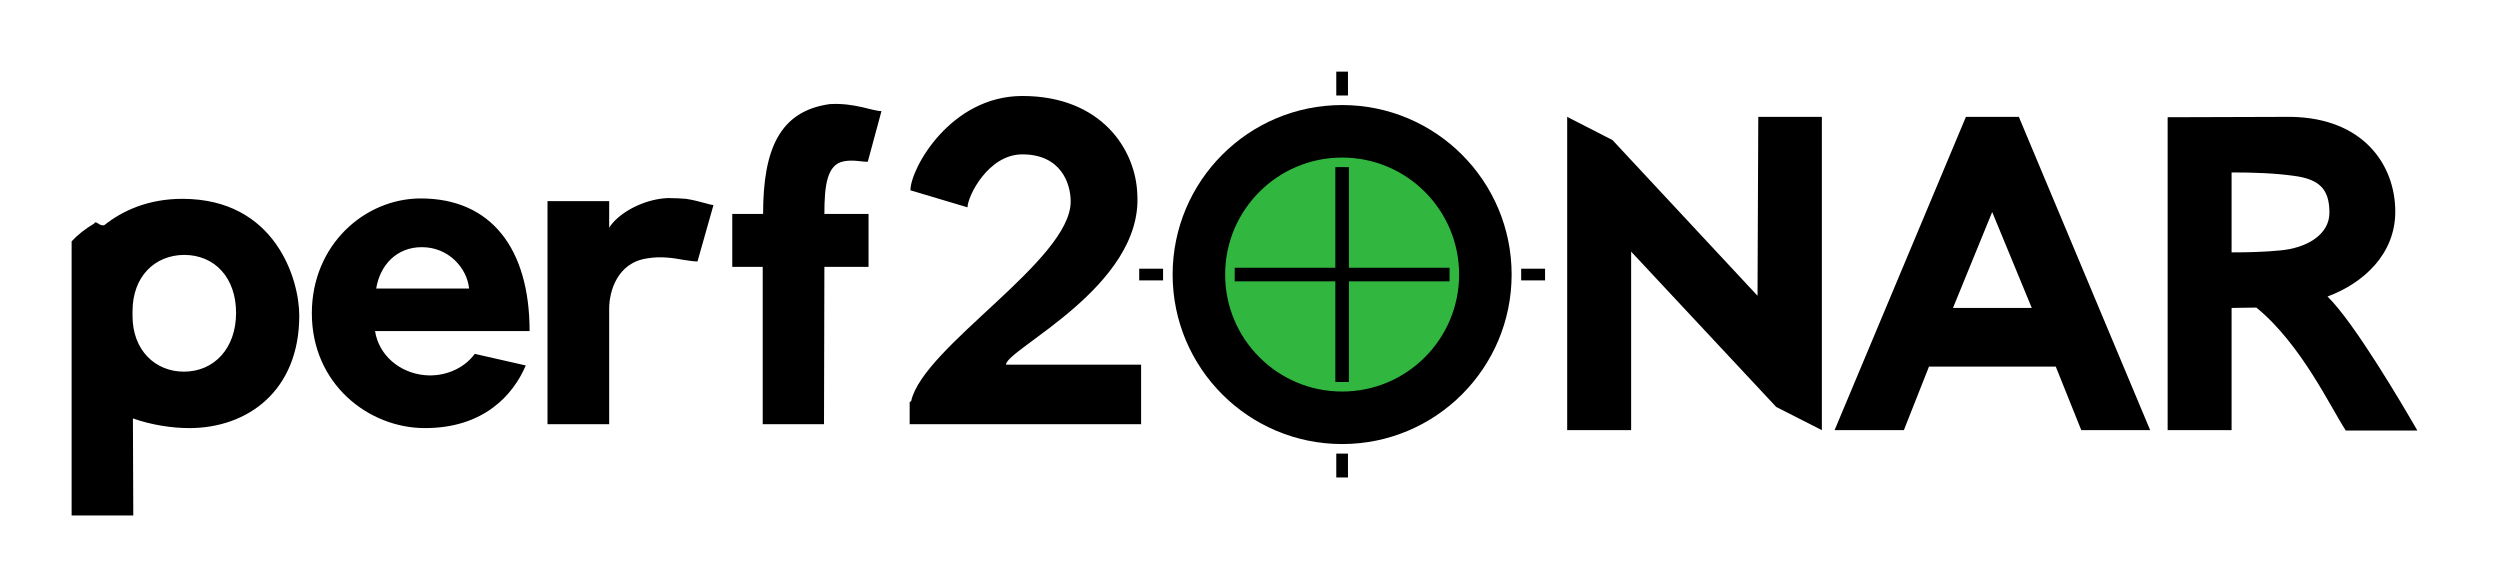
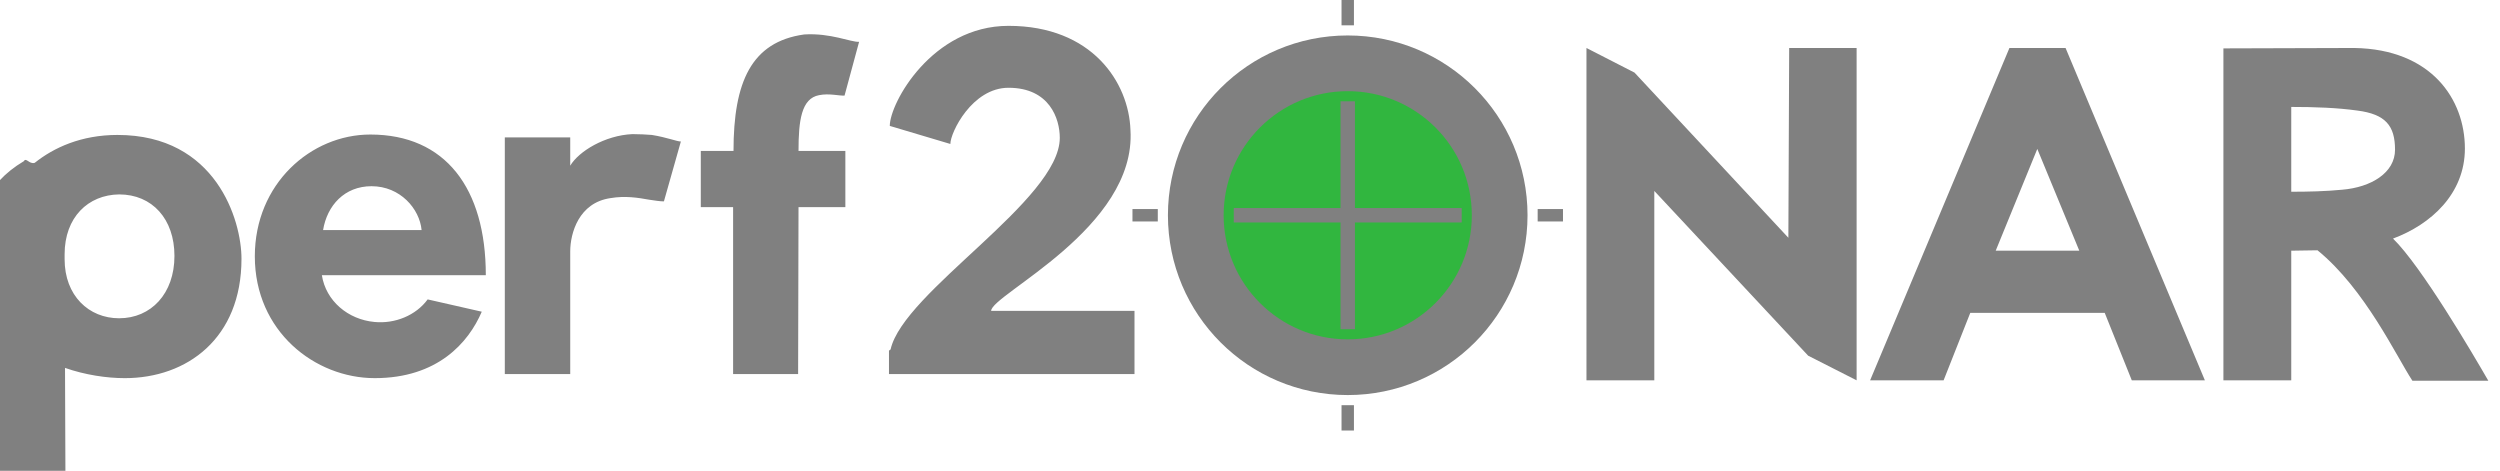
- <svg xmlns="http://www.w3.org/2000/svg" width="523.591mm" height="122.959mm" viewBox="0 0 523.591 122.959" version="1.1" id="svg8">
+ <svg xmlns="http://www.w3.org/2000/svg" width="493.591mm" height="92.959mm" viewBox="0 0 493.591 92.959" version="1.1" id="svg8">
  <defs id="defs2" />
-   <g id="layer4" style="display:inline" transform="translate(11.02208)">
+   <g id="layer4" style="display:inline" transform="translate(-3.977917,-15)">
    <circle transform="translate(187.5687,-139.5)" style="display:inline;opacity:1;fill:#31b63f;fill-opacity:1;fill-rule:nonzero;stroke:none;stroke-width:6;stroke-linecap:square;stroke-linejoin:miter;stroke-miterlimit:4;stroke-dasharray:none;stroke-dashoffset:0;stroke-opacity:1" id="path3715-3" cy="197.014" cx="82.479" r="30" />
  </g>
-   <g id="layer1" transform="translate(198.5908,-139.5)" style="display:inline">
-     <circle style="opacity:1;fill:none;fill-opacity:1;fill-rule:nonzero;stroke:#000000;stroke-width:11;stroke-linecap:square;stroke-linejoin:miter;stroke-miterlimit:4;stroke-dasharray:none;stroke-dashoffset:0;stroke-opacity:1" id="path3715" cy="197" cx="82.5" r="30" />
-     <path style="fill:none;fill-rule:evenodd;stroke:#000000;stroke-width:2.846;stroke-linecap:butt;stroke-linejoin:miter;stroke-miterlimit:4;stroke-dasharray:none;stroke-opacity:1" d="m 105,197 h -45" id="path4522" />
-     <path style="fill:none;fill-rule:evenodd;stroke:#000000;stroke-width:2.846;stroke-linecap:butt;stroke-linejoin:miter;stroke-miterlimit:4;stroke-dasharray:none;stroke-opacity:1" d="m 82.5,219.5 v -45" id="path4522-6" />
-     <path style="fill:none;fill-rule:evenodd;stroke:#000000;stroke-width:2.45;stroke-linecap:butt;stroke-linejoin:miter;stroke-miterlimit:4;stroke-dasharray:none;stroke-opacity:1" d="m 82.5,239.5 v -5" id="path4522-6-7" />
-     <path style="fill:none;fill-rule:evenodd;stroke:#000000;stroke-width:2.449;stroke-linecap:butt;stroke-linejoin:miter;stroke-miterlimit:4;stroke-dasharray:none;stroke-opacity:1" d="M 82.5,159.5 V 154.5" id="path4522-6-7-3" />
-     <path style="fill:none;fill-rule:evenodd;stroke:#000000;stroke-width:2.449;stroke-linecap:butt;stroke-linejoin:miter;stroke-miterlimit:4;stroke-dasharray:none;stroke-opacity:1" d="m 40,197 h 5" id="path4522-6-7-3-5" />
-     <path style="fill:none;fill-rule:evenodd;stroke:#000000;stroke-width:2.45;stroke-linecap:butt;stroke-linejoin:miter;stroke-miterlimit:4;stroke-dasharray:none;stroke-opacity:1" d="M 120,197 H 125" id="path4522-6-7-3-5-6" />
-     <text xml:space="preserve" style="font-style:normal;font-variant:normal;font-weight:normal;font-stretch:normal;line-height:0%;font-family:sans-serif;-inkscape-font-specification:'sans-serif, Normal';text-align:start;letter-spacing:0px;word-spacing:0px;writing-mode:lr-tb;text-anchor:start;fill:#000000;fill-opacity:1;stroke:none;stroke-width:0.265px;stroke-linecap:butt;stroke-linejoin:miter;stroke-opacity:1" x="310" y="219.5" id="text4725">
+   <g id="layer1" transform="translate(183.5908,-154.5)" style="display:inline">
+     <circle style="opacity:1;fill:none;fill-opacity:1;fill-rule:nonzero;stroke:#808080;stroke-width:11;stroke-linecap:square;stroke-linejoin:miter;stroke-miterlimit:4;stroke-dasharray:none;stroke-dashoffset:0;stroke-opacity:1" id="path3715" cy="197" cx="82.5" r="30" />
+     <path style="fill:none;fill-rule:evenodd;stroke:#808080;stroke-width:2.846;stroke-linecap:butt;stroke-linejoin:miter;stroke-miterlimit:4;stroke-dasharray:none;stroke-opacity:1" d="m 105,197 h -45" id="path4522" />
+     <path style="fill:none;fill-rule:evenodd;stroke:#808080;stroke-width:2.846;stroke-linecap:butt;stroke-linejoin:miter;stroke-miterlimit:4;stroke-dasharray:none;stroke-opacity:1" d="m 82.5,219.5 v -45" id="path4522-6" />
+     <path style="fill:none;fill-rule:evenodd;stroke:#808080;stroke-width:2.45;stroke-linecap:butt;stroke-linejoin:miter;stroke-miterlimit:4;stroke-dasharray:none;stroke-opacity:1" d="m 82.5,239.5 v -5" id="path4522-6-7" />
+     <path style="fill:none;fill-rule:evenodd;stroke:#808080;stroke-width:2.449;stroke-linecap:butt;stroke-linejoin:miter;stroke-miterlimit:4;stroke-dasharray:none;stroke-opacity:1" d="M 82.5,159.5 V 154.5" id="path4522-6-7-3" />
+     <path style="fill:none;fill-rule:evenodd;stroke:#808080;stroke-width:2.449;stroke-linecap:butt;stroke-linejoin:miter;stroke-miterlimit:4;stroke-dasharray:none;stroke-opacity:1" d="m 40,197 h 5" id="path4522-6-7-3-5" />
+     <path style="fill:none;fill-rule:evenodd;stroke:#808080;stroke-width:2.45;stroke-linecap:butt;stroke-linejoin:miter;stroke-miterlimit:4;stroke-dasharray:none;stroke-opacity:1" d="M 120,197 H 125" id="path4522-6-7-3-5-6" />
+     <text xml:space="preserve" style="font-style:normal;font-variant:normal;font-weight:normal;font-stretch:normal;line-height:0%;font-family:sans-serif;-inkscape-font-specification:'sans-serif, Normal';text-align:start;letter-spacing:0px;word-spacing:0px;writing-mode:lr-tb;text-anchor:start;fill:#808080;fill-opacity:1;stroke:none;stroke-width:0.265px;stroke-linecap:butt;stroke-linejoin:miter;stroke-opacity:1" x="310" y="219.5" id="text4725">
      <tspan id="tspan4723" x="310" y="219.5" style="font-size:70.555px;line-height:1.25;stroke-width:0.265px"> </tspan>
    </text>
  </g>
-   <g id="layer3" style="display:inline" transform="translate(10.87047)">
-     <path style="font-size:80.348px;line-height:125%;font-family:'Rabbid Highway Sign II';-inkscape-font-specification:'Rabbid Highway Sign II, Normal';text-align:end;letter-spacing:0px;word-spacing:0px;text-anchor:end;stroke-width:0.267px" d="m 17.017,65.667 v -0.964 c 0,-7.231 4.66,-11.651 10.847,-11.731 6.589,0 11.008,4.821 11.008,12.052 0,7.392 -4.66,12.213 -11.008,12.213 -6.026,0 -10.847,-4.419 -10.847,-11.57 z m 10.526,-24.346 c -7.231,0 -12.695,2.491 -16.471,5.464 C 9.947,47.106 9.384,45.66 8.902,46.463 6.974,47.588 5.367,48.874 4.162,50.159 V 107.126 H 17.178 l -0.08,-20.167 c 3.937,1.366 8.276,2.009 11.892,2.009 12.374,0 23.221,-7.794 23.221,-23.381 0,-7.553 -5.062,-24.265 -24.667,-24.265 z m 40.901,18.641 c 0.803,-4.821 4.258,-8.597 9.642,-8.597 5.705,0 9.561,4.419 9.963,8.597 z m 20.81,13.579 c -2.33,3.134 -6.508,4.821 -10.606,4.419 -5.223,-0.482 -9.642,-4.098 -10.445,-9.16 h 32.621 c 0,-17.034 -8.035,-27.559 -22.98,-27.559 -11.811,0 -22.98,9.642 -22.98,23.863 0,14.704 11.972,23.863 23.863,23.863 12.454,0 18.641,-6.91 21.292,-13.016 z M 117.62,41.803 H 104.604 v 46.361 h 13.016 v -24.024 c 0,-3.535 1.687,-9.561 8.035,-10.445 2.893,-0.482 5.464,-0.08 7.713,0.321 1.125,0.161 2.089,0.321 2.893,0.321 l 3.375,-11.731 c -0.803,0 -2.732,-0.803 -5.785,-1.286 -1.125,-0.08 -2.41,-0.161 -3.857,-0.161 -5.464,0.241 -10.686,3.375 -12.374,6.187 z m 32.487,2.651 h -6.508 v 11.008 h 6.428 v 32.702 h 12.936 l 0.08,-32.702 h 9.32 v -11.008 h -9.32 c 0,-5.946 0.562,-10.285 4.098,-10.927 2.009,-0.402 4.017,0.161 5.062,0.08 l 2.893,-10.526 c -1.687,0.08 -5.624,-1.768 -10.927,-1.446 -10.526,1.446 -14.061,9.32 -14.061,22.819 z m 54.717,-12.374 c 8.196,0 10.204,6.106 10.204,9.803 0,12.213 -31.095,30.131 -33.666,41.46 -0.241,0.161 -0.321,0.241 -0.321,0.241 v 4.58 h 48.852 V 75.79 h -28.524 c 0,-3.214 28.925,-16.23 27.72,-35.434 -0.321,-9.32 -7.633,-20.408 -24.265,-20.408 -15.186,0 -23.622,15.105 -23.622,19.605 l 12.052,3.535 c 0,-2.25 4.339,-11.008 11.57,-11.008 z" id="text4651-0" transform="scale(0.9922901,1.00777)" aria-label="perf2" />
-     <path style="font-size:79.728px;line-height:1.25;font-family:'Rabbid Highway Sign II';-inkscape-font-specification:'Rabbid Highway Sign II, Normal';letter-spacing:0px;word-spacing:0px;stroke-width:0.265px" d="m 317.356,90.089 h 13.394 V 52.697 l 30.376,32.529 9.567,4.863 V 24.473 h -13.315 l -0.159,37.472 -30.376,-32.609 -9.488,-4.863 z m 94.591,-65.616 h -11.082 l -27.506,65.616 h 14.51 l 5.262,-13.315 h 26.549 l 5.342,13.315 h 14.431 z m 2.711,40.023 h -16.504 l 8.212,-20.091 z M 443.112,24.553 V 90.089 h 13.394 V 64.496 c 1.515,0 3.349,-0.08 5.182,-0.08 9.408,7.654 15.627,21.048 18.736,25.752 h 14.989 C 492.383,84.907 482.178,67.526 476.597,62.105 c 7.494,-2.79 14.192,-8.85 14.192,-17.779 0,-9.727 -6.617,-19.613 -21.845,-19.852 z m 13.394,28.303 V 36.113 c 4.624,0 9.089,0.159 13.075,0.718 5.501,0.718 7.415,2.95 7.415,7.734 0,4.544 -4.704,7.415 -10.444,7.893 -3.269,0.319 -6.697,0.399 -10.046,0.399 z" id="text4651" aria-label="NAR" />
+   <g id="layer3" style="display:inline" transform="translate(-4.129527,-15)">
+     <path style="font-size:80.348px;line-height:125%;font-family:'Rabbid Highway Sign II';-inkscape-font-specification:'Rabbid Highway Sign II, Normal';text-align:end;letter-spacing:0px;word-spacing:0px;text-anchor:end;fill:#808080;stroke-width:0.267px" d="m 17.017,65.667 v -0.964 c 0,-7.231 4.66,-11.651 10.847,-11.731 6.589,0 11.008,4.821 11.008,12.052 0,7.392 -4.66,12.213 -11.008,12.213 -6.026,0 -10.847,-4.419 -10.847,-11.57 z m 10.526,-24.346 c -7.231,0 -12.695,2.491 -16.471,5.464 C 9.947,47.106 9.384,45.66 8.902,46.463 6.974,47.588 5.367,48.874 4.162,50.159 V 107.126 H 17.178 l -0.08,-20.167 c 3.937,1.366 8.276,2.009 11.892,2.009 12.374,0 23.221,-7.794 23.221,-23.381 0,-7.553 -5.062,-24.265 -24.667,-24.265 z m 40.901,18.641 c 0.803,-4.821 4.258,-8.597 9.642,-8.597 5.705,0 9.561,4.419 9.963,8.597 z m 20.81,13.579 c -2.33,3.134 -6.508,4.821 -10.606,4.419 -5.223,-0.482 -9.642,-4.098 -10.445,-9.16 h 32.621 c 0,-17.034 -8.035,-27.559 -22.98,-27.559 -11.811,0 -22.98,9.642 -22.98,23.863 0,14.704 11.972,23.863 23.863,23.863 12.454,0 18.641,-6.91 21.292,-13.016 z M 117.62,41.803 H 104.604 v 46.361 h 13.016 v -24.024 c 0,-3.535 1.687,-9.561 8.035,-10.445 2.893,-0.482 5.464,-0.08 7.713,0.321 1.125,0.161 2.089,0.321 2.893,0.321 l 3.375,-11.731 c -0.803,0 -2.732,-0.803 -5.785,-1.286 -1.125,-0.08 -2.41,-0.161 -3.857,-0.161 -5.464,0.241 -10.686,3.375 -12.374,6.187 z m 32.487,2.651 h -6.508 v 11.008 h 6.428 v 32.702 h 12.936 l 0.08,-32.702 h 9.32 v -11.008 h -9.32 c 0,-5.946 0.562,-10.285 4.098,-10.927 2.009,-0.402 4.017,0.161 5.062,0.08 l 2.893,-10.526 c -1.687,0.08 -5.624,-1.768 -10.927,-1.446 -10.526,1.446 -14.061,9.32 -14.061,22.819 z m 54.717,-12.374 c 8.196,0 10.204,6.106 10.204,9.803 0,12.213 -31.095,30.131 -33.666,41.46 -0.241,0.161 -0.321,0.241 -0.321,0.241 v 4.58 h 48.852 V 75.79 h -28.524 c 0,-3.214 28.925,-16.23 27.72,-35.434 -0.321,-9.32 -7.633,-20.408 -24.265,-20.408 -15.186,0 -23.622,15.105 -23.622,19.605 l 12.052,3.535 c 0,-2.25 4.339,-11.008 11.57,-11.008 z" id="text4651-0" transform="scale(0.9922901,1.00777)" aria-label="perf2" />
+     <path style="font-size:79.728px;line-height:1.25;font-family:'Rabbid Highway Sign II';-inkscape-font-specification:'Rabbid Highway Sign II, Normal';letter-spacing:0px;word-spacing:0px;fill:#808080;stroke-width:0.265px" d="m 317.356,90.089 h 13.394 V 52.697 l 30.376,32.529 9.567,4.863 V 24.473 h -13.315 l -0.159,37.472 -30.376,-32.609 -9.488,-4.863 z m 94.591,-65.616 h -11.082 l -27.506,65.616 h 14.51 l 5.262,-13.315 h 26.549 l 5.342,13.315 h 14.431 z m 2.711,40.023 h -16.504 l 8.212,-20.091 z M 443.112,24.553 V 90.089 h 13.394 V 64.496 c 1.515,0 3.349,-0.08 5.182,-0.08 9.408,7.654 15.627,21.048 18.736,25.752 h 14.989 C 492.383,84.907 482.178,67.526 476.597,62.105 c 7.494,-2.79 14.192,-8.85 14.192,-17.779 0,-9.727 -6.617,-19.613 -21.845,-19.852 z m 13.394,28.303 V 36.113 c 4.624,0 9.089,0.159 13.075,0.718 5.501,0.718 7.415,2.95 7.415,7.734 0,4.544 -4.704,7.415 -10.444,7.893 -3.269,0.319 -6.697,0.399 -10.046,0.399 z" id="text4651" aria-label="NAR" />
+     <path style="font-size:50.8px;line-height:125%;font-family:'Rabbid Highway Sign II';-inkscape-font-specification:'Rabbid Highway Sign II, Normal';text-align:end;letter-spacing:0px;word-spacing:0px;text-anchor:end;display:none;fill:#808080;stroke:#808080;stroke-width:0.267px" d="m 195.6,105.59 -6.858,15.443 -7.468,-15.443 h -9.195 l 9.398,19.507 1.372,2.489 c -0.559,5.944 -3.2,11.684 -7.874,16.51 l 5.944,3.505 c 10.109,-10.617 14.478,-20.117 23.876,-42.012 z m 19.812,11.379 c 0.508,-3.048 2.692,-5.436 6.096,-5.436 3.607,0 6.045,2.794 6.299,5.436 z m 13.157,8.585 c -1.473,1.981 -4.115,3.048 -6.706,2.794 -3.302,-0.305 -6.096,-2.591 -6.604,-5.791 h 20.625 c 0,-10.77 -5.08,-17.424 -14.529,-17.424 -7.468,0 -14.529,6.096 -14.529,15.088 0,9.296 7.569,15.088 15.088,15.088 7.874,0 11.786,-4.369 13.462,-8.23 z m 18.745,-5.334 c 0,-4.623 2.946,-7.671 6.96,-7.671 3.962,0.051 6.909,3.048 6.909,7.671 v 0.152 c -0.051,4.521 -2.845,7.518 -6.909,7.518 -4.166,0 -6.96,-3.048 -6.96,-7.671 z m 21.946,-12.852 c -1.016,-0.305 -2.134,-0.559 -3.302,-0.762 -0.406,-0.051 -1.067,0.051 -1.93,0.203 -3.099,-1.27 -7.468,-1.727 -10.465,-1.676 -0.711,0 -1.321,0.051 -1.88,0.102 -7.366,0.61 -12.903,7.264 -12.903,14.986 0,7.722 5.486,14.376 12.903,14.986 4.115,0.305 7.112,-1.067 9.398,-3.251 v 2.845 h 8.179 z m 12.497,-1.88 h -8.23 v 29.312 h 8.23 v -15.189 c 0,-2.235 1.067,-6.045 5.08,-6.604 1.829,-0.305 3.454,-0.051 4.877,0.203 0.711,0.102 1.321,0.203 1.829,0.203 l 2.134,-7.417 c -0.508,0 -1.727,-0.508 -3.658,-0.813 -0.711,-0.051 -1.524,-0.102 -2.438,-0.102 -3.454,0.152 -6.756,2.134 -7.823,3.912 z m 21.387,19.964 -5.131,3.505 c 2.184,4.013 7.569,6.299 12.497,6.299 6.096,0 11.633,-4.42 11.633,-9.398 0.051,-8.23 -14.63,-8.585 -14.63,-11.887 0,-1.168 0.864,-2.235 3.099,-2.235 2.286,0 4.115,0.559 6.096,2.286 l 4.724,-3.404 c -2.642,-3.505 -7.518,-5.436 -11.836,-5.436 -5.74,0 -10.109,4.928 -10.109,9.093 0.051,7.214 12.7,8.077 13.919,11.43 0.152,0.102 0.254,0.203 0.254,0.356 0,1.27 -1.219,2.337 -3.962,2.337 -2.692,0 -4.775,-0.914 -6.553,-2.946 z" id="text4651-0-1" transform="scale(0.9922901,1.00777)" aria-label="years" />
  </g>
-   <g id="layer2" style="display:none" transform="translate(13.74281,15)">
-     <path id="text4651-0-4" style="font-style:normal;font-variant:normal;font-weight:normal;font-stretch:normal;font-size:12.098px;line-height:0%;font-family:sans-serif;-inkscape-font-specification:'sans-serif, Normal';text-align:start;letter-spacing:0px;word-spacing:0px;writing-mode:lr-tb;text-anchor:start;fill:#000000;fill-opacity:1;stroke:none;stroke-width:0.267px;stroke-linecap:butt;stroke-linejoin:miter;stroke-opacity:1" d="m 281.694,91.779 c -2.858,-0.855 -7.164,4.072 -7.551,2.933 0.71,-2.56 -0.815,-2.884 -3.015,-2.534 -1.461,0.383 -4.469,-0.781 -4.929,0.603 0,9.385 0,18.77 0,28.155 2.648,0 5.296,0 7.944,0 0.122,-5.584 -0.26,-11.205 0.221,-16.763 0.561,-6.636 8.677,-3.586 11.401,-5.091 0.604,-2.135 1.209,-4.271 1.813,-6.406 -1.941,-0.461 -3.86,-1.022 -5.884,-0.897 z m -65.856,0.05 c -8.741,-0.181 -15.527,8.898 -13.837,17.275 1.039,8.871 11.135,14.568 19.386,11.601 2.686,-0.442 10.029,-6.195 6.515,-7.68 -1.842,0.002 -4.317,-1.904 -5.685,-0.475 -3.132,5.238 -14.501,-0.345 -11.058,-3.626 6.234,0 12.468,0 18.702,0 0.288,-6.78 -2.723,-14.991 -10.061,-16.626 -1.294,-0.329 -2.631,-0.469 -3.964,-0.469 z m 31.089,0 c -8.786,-0.521 -15.558,8.577 -14.133,16.901 0.673,7.962 9.013,14.739 16.945,12.123 2.68,-0.787 5.215,-4.397 4.445,0.082 2.632,0 5.263,0 7.895,0 0,-8.971 0,-17.943 0,-26.914 -4.487,-0.642 -8.797,-1.797 -13.402,-2.166 l -0.608,-0.021 -1.142,-0.005 z m 54.087,0.05 c -5.848,-0.284 -12.347,6.773 -8.601,12.303 3.108,4.251 9.521,4.002 12.524,8.182 -2.24,5.84 -8.741,-0.864 -11.388,0.261 -2.225,1.405 -5.415,3.016 -1.609,5.206 5.881,5.327 17.169,4.828 20.655,-3.002 2.228,-4.796 -2.294,-8.976 -6.511,-10.309 -2.745,-0.815 -10.622,-3.745 -4.837,-6.164 3.65,-1.174 6.36,4.06 9.065,0.414 4.765,-1.984 -2.098,-5.293 -4.523,-6.111 -1.539,-0.502 -3.155,-0.779 -4.774,-0.781 z m -132.741,0.399 c 3.497,7.177 6.679,14.514 10.396,21.581 0.184,6.186 -4.995,12.383 -7.083,16.508 1.74,1.043 3.48,2.086 5.22,3.129 11.158,-11.489 16.812,-26.792 23.047,-41.218 -2.958,0 -5.917,0 -8.875,0 -2.207,5.05 -4.413,10.101 -6.62,15.151 -2.403,-5.05 -4.806,-10.101 -7.208,-15.151 -2.959,0 -5.917,0 -8.876,0 z m 47.712,5.831 c 3.708,-0.966 9.008,6.756 3.066,5.333 -2.983,0 -5.967,0 -8.95,0 0.366,-2.91 2.84,-5.461 5.884,-5.333 z m 31.629,0.997 c 7.471,-0.17 9.126,11.743 2.69,14.523 -4.263,2.019 -9.484,-1.474 -9.377,-6.165 -0.554,-4.038 2.286,-8.551 6.687,-8.358 z" />
-     <text xml:space="preserve" style="font-style:normal;font-variant:normal;font-weight:normal;font-stretch:normal;line-height:0%;font-family:sans-serif;-inkscape-font-specification:'sans-serif, Normal';text-align:start;letter-spacing:0px;word-spacing:0px;writing-mode:lr-tb;text-anchor:start;fill:#000000;fill-opacity:1;stroke:none;stroke-width:0.265px;stroke-linecap:butt;stroke-linejoin:miter;stroke-opacity:1" x="363.988" y="-165.556" id="text6229">
-       <tspan id="tspan6227" x="363.988" y="-165.556" style="font-size:70.555px;line-height:1.25;stroke-width:0.265px"> </tspan>
-     </text>
-     <text xml:space="preserve" style="font-style:normal;font-variant:normal;font-weight:normal;font-stretch:normal;line-height:0%;font-family:sans-serif;-inkscape-font-specification:'sans-serif, Normal';text-align:start;letter-spacing:0px;word-spacing:0px;writing-mode:lr-tb;text-anchor:start;fill:#000000;fill-opacity:1;stroke:none;stroke-width:0.265px;stroke-linecap:butt;stroke-linejoin:miter;stroke-opacity:1" x="557.348" y="80" id="text842">
-       <tspan id="tspan840" x="557.348" y="80" style="font-size:70.555px;line-height:1.25;stroke-width:0.265px"> </tspan>
-     </text>
-     <text xml:space="preserve" style="font-style:normal;font-variant:normal;font-weight:normal;font-stretch:normal;line-height:0%;font-family:sans-serif;-inkscape-font-specification:'sans-serif, Normal';text-align:start;letter-spacing:0px;word-spacing:0px;writing-mode:lr-tb;text-anchor:start;fill:#000000;fill-opacity:1;stroke:none;stroke-width:0.265px;stroke-linecap:butt;stroke-linejoin:miter;stroke-opacity:1" x="403.326" y="-263.632" id="text846">
-       <tspan id="tspan844" x="403.326" y="-263.632" style="font-size:70.555px;line-height:1.25;stroke-width:0.265px"> </tspan>
-     </text>
-   </g>
+   <g id="layer2" style="display:inline" transform="translate(-1.257187)" />
</svg>
